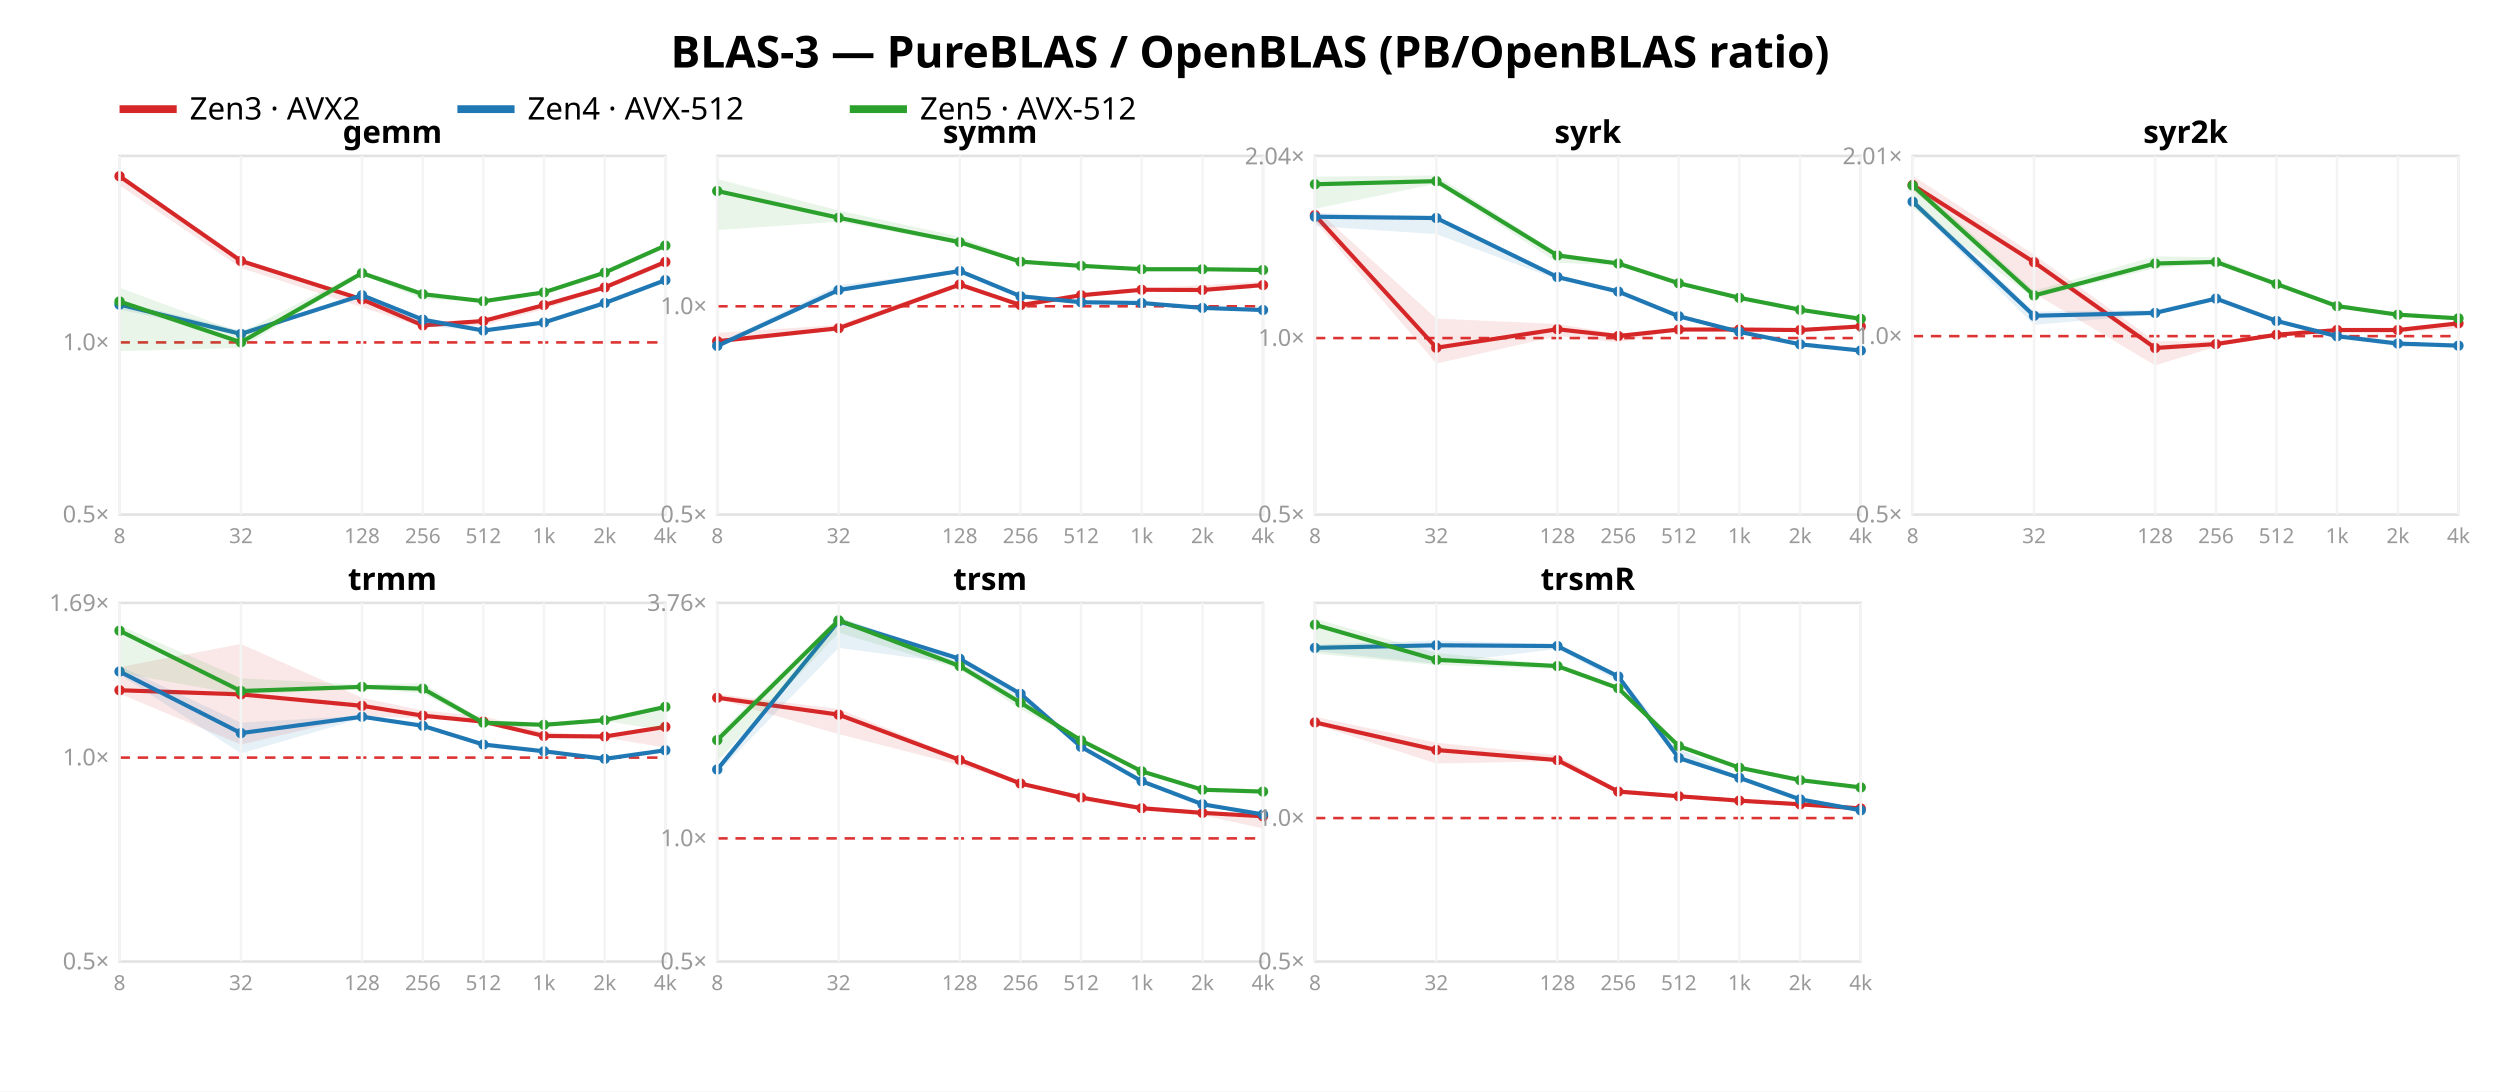
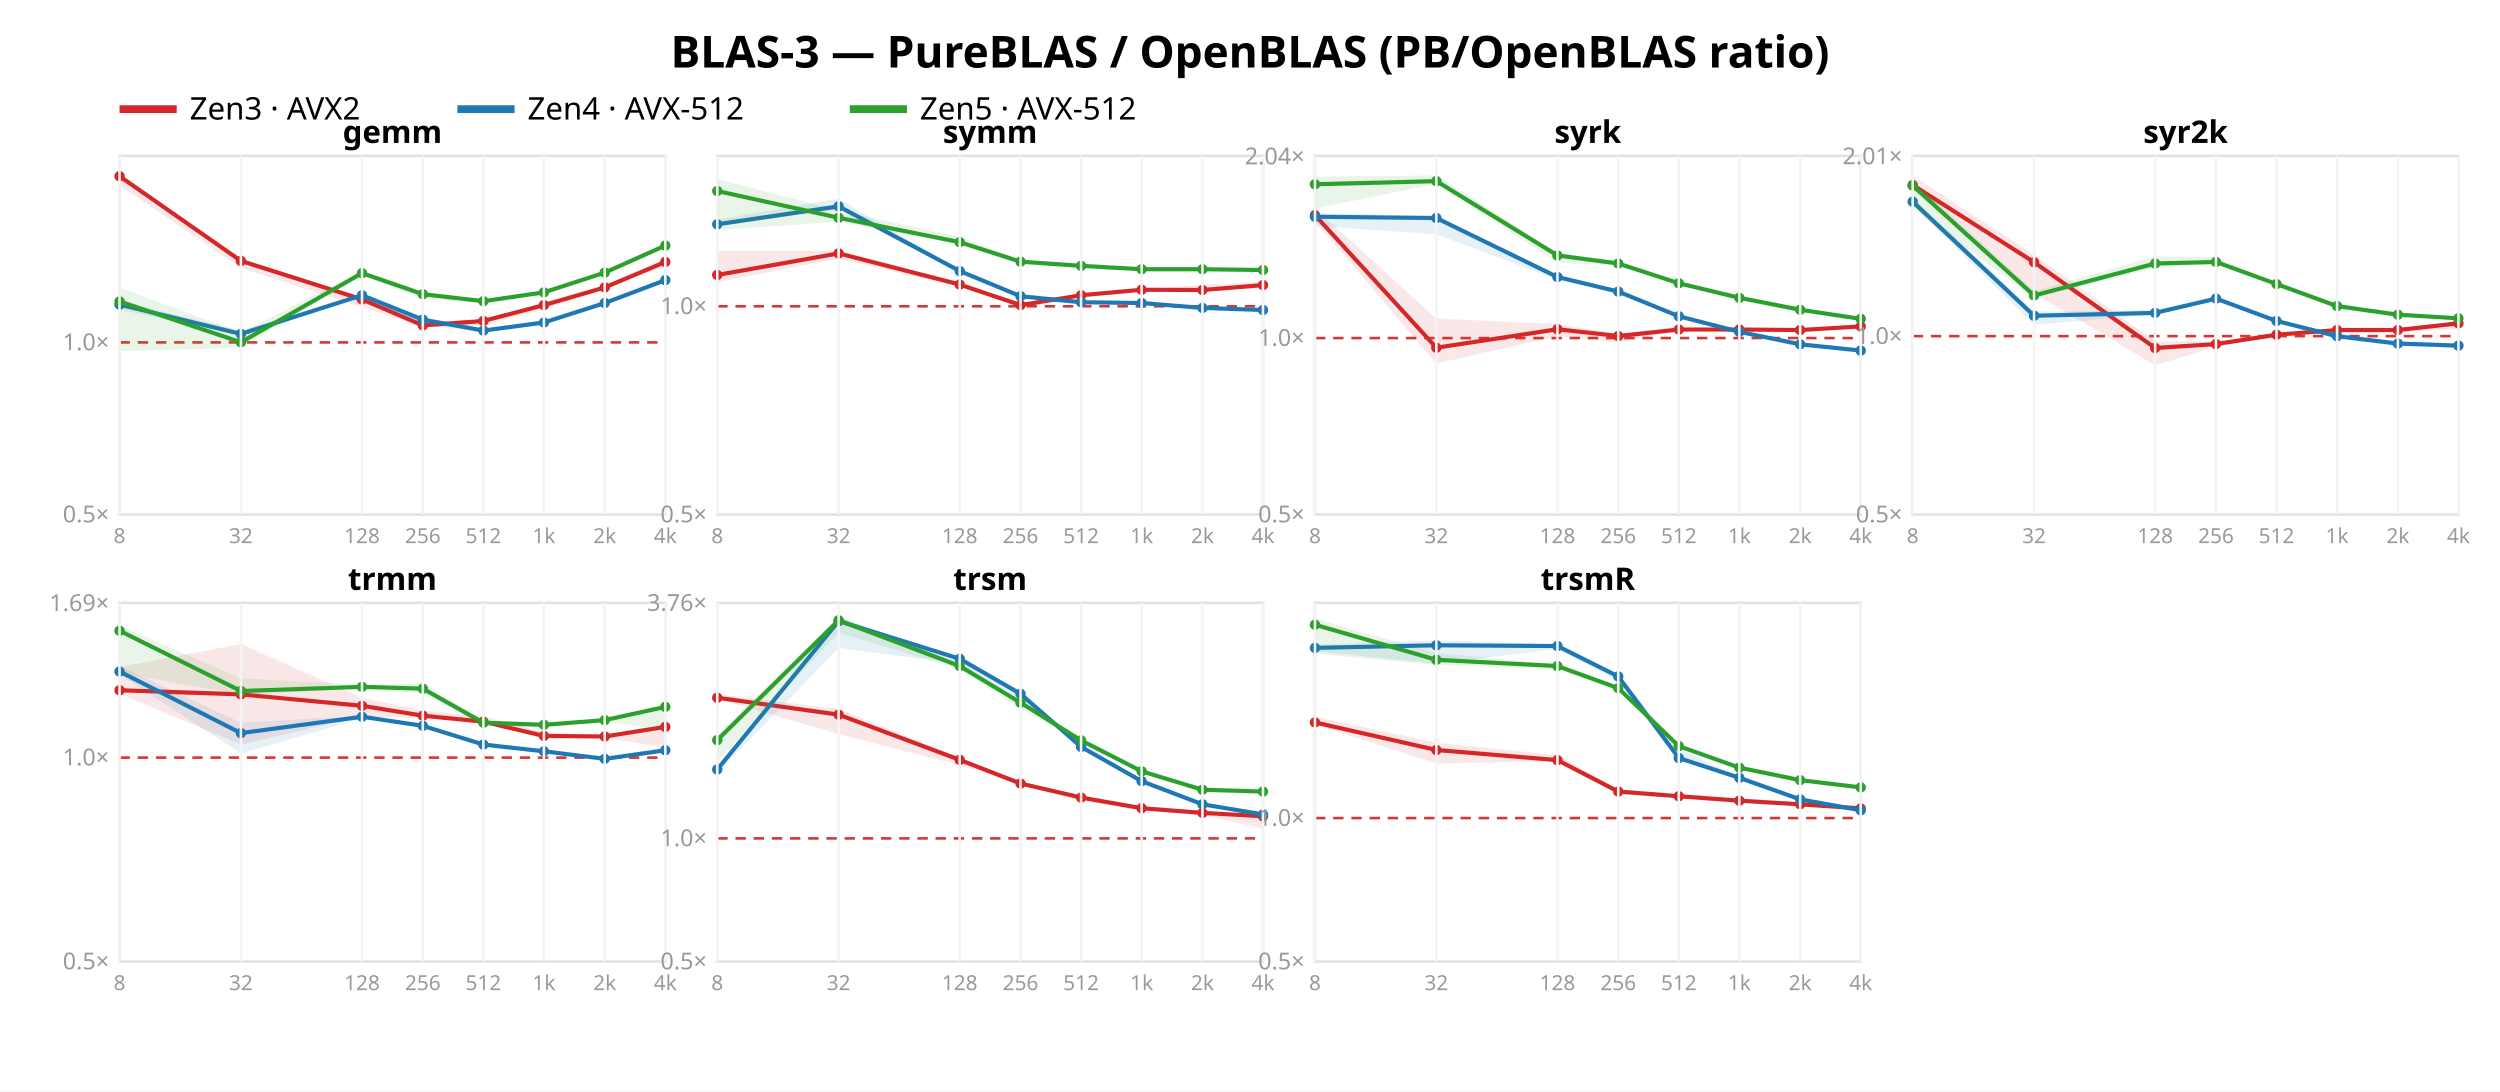
<svg xmlns="http://www.w3.org/2000/svg" width="962" height="420" font-family="sans-serif">
  <rect width="962" height="420" fill="white" />
  <text x="481.0" y="26" text-anchor="middle" font-size="17" font-weight="bold">BLAS-3 — PureBLAS / OpenBLAS (PB/OpenBLAS ratio)</text>
  <line x1="46" y1="42" x2="68" y2="42" stroke="#d62728" stroke-width="3" />
  <text x="73" y="46" font-size="12">Zen3 · AVX2</text>
  <line x1="176" y1="42" x2="198" y2="42" stroke="#1f77b4" stroke-width="3" />
  <text x="203" y="46" font-size="12">Zen4 · AVX-512</text>
  <line x1="327" y1="42" x2="349" y2="42" stroke="#2ca02c" stroke-width="3" />
  <text x="354" y="46" font-size="12">Zen5 · AVX-512</text>
  <rect x="46" y="60" width="210" height="138" fill="none" stroke="#e2e2e2" />
  <line x1="46" y1="131.76" x2="256" y2="131.76" stroke="#d33" stroke-dasharray="4 3" />
  <text x="42" y="201.0" text-anchor="end" font-size="9" fill="#999">0.5×</text>
  <text x="42" y="134.76" text-anchor="end" font-size="9" fill="#999">1.0×</text>
  <polygon points="46.0,67.4 92.7,99.4 139.3,114.4 162.7,123.7 186.0,123.0 209.3,117.0 232.7,109.9 256.0,99.7 256.0,102.1 232.7,111.3 209.3,119.0 186.0,125.2 162.7,126.0 139.3,118.2 92.7,103.1 46.0,71.3" fill="#d62728" opacity="0.11" />
  <polyline points="46.0,67.8 92.7,100.4 139.3,115.2 162.7,125.2 186.0,123.5 209.3,117.4 232.7,110.6 256.0,100.8" fill="none" stroke="#d62728" stroke-width="1.6" />
  <circle cx="46.0" cy="67.8" r="2" fill="#d62728" />
  <circle cx="92.7" cy="100.4" r="2" fill="#d62728" />
  <circle cx="139.3" cy="115.2" r="2" fill="#d62728" />
  <circle cx="162.7" cy="125.2" r="2" fill="#d62728" />
  <circle cx="186.0" cy="123.5" r="2" fill="#d62728" />
  <circle cx="209.3" cy="117.4" r="2" fill="#d62728" />
  <circle cx="232.7" cy="110.6" r="2" fill="#d62728" />
  <circle cx="256.0" cy="100.8" r="2" fill="#d62728" />
  <polygon points="46.0,115.9 92.7,127.2 139.3,113.2 162.7,122.8 186.0,127.1 209.3,124.0 232.7,116.5 256.0,107.2 256.0,108.1 232.7,116.7 209.3,124.3 186.0,127.4 162.7,125.4 139.3,114.2 92.7,129.2 46.0,119.1" fill="#1f77b4" opacity="0.11" />
  <polyline points="46.0,117.2 92.7,128.5 139.3,113.6 162.7,123.0 186.0,127.2 209.3,124.1 232.7,116.6 256.0,107.8" fill="none" stroke="#1f77b4" stroke-width="1.6" />
  <circle cx="46.0" cy="117.2" r="2" fill="#1f77b4" />
  <circle cx="92.7" cy="128.5" r="2" fill="#1f77b4" />
  <circle cx="139.3" cy="113.6" r="2" fill="#1f77b4" />
  <circle cx="162.7" cy="123.0" r="2" fill="#1f77b4" />
  <circle cx="186.0" cy="127.2" r="2" fill="#1f77b4" />
  <circle cx="209.3" cy="124.1" r="2" fill="#1f77b4" />
  <circle cx="232.7" cy="116.6" r="2" fill="#1f77b4" />
  <circle cx="256.0" cy="107.8" r="2" fill="#1f77b4" />
  <polygon points="46.0,110.7 92.7,128.0 139.3,104.2 162.7,112.4 186.0,115.7 209.3,112.0 232.7,104.6 256.0,94.0 256.0,94.6 232.7,105.2 209.3,112.9 186.0,116.1 162.7,115.1 139.3,105.8 92.7,133.9 46.0,135.1" fill="#2ca02c" opacity="0.11" />
  <polyline points="46.0,116.0 92.7,131.7 139.3,105.1 162.7,113.2 186.0,115.9 209.3,112.5 232.7,104.9 256.0,94.5" fill="none" stroke="#2ca02c" stroke-width="1.6" />
  <circle cx="46.0" cy="116.0" r="2" fill="#2ca02c" />
  <circle cx="92.7" cy="131.7" r="2" fill="#2ca02c" />
  <circle cx="139.3" cy="105.1" r="2" fill="#2ca02c" />
  <circle cx="162.7" cy="113.2" r="2" fill="#2ca02c" />
  <circle cx="186.0" cy="115.9" r="2" fill="#2ca02c" />
  <circle cx="209.3" cy="112.5" r="2" fill="#2ca02c" />
  <circle cx="232.7" cy="104.9" r="2" fill="#2ca02c" />
  <circle cx="256.0" cy="94.5" r="2" fill="#2ca02c" />
  <text x="151.0" y="55" text-anchor="middle" font-size="12" font-weight="bold">gemm</text>
  <line x1="46.0" y1="60" x2="46.0" y2="198" stroke="#f4f4f4" />
  <text x="46.0" y="209" text-anchor="middle" font-size="8" fill="#999">8</text>
  <line x1="92.7" y1="60" x2="92.7" y2="198" stroke="#f4f4f4" />
  <text x="92.7" y="209" text-anchor="middle" font-size="8" fill="#999">32</text>
  <line x1="139.3" y1="60" x2="139.3" y2="198" stroke="#f4f4f4" />
  <text x="139.3" y="209" text-anchor="middle" font-size="8" fill="#999">128</text>
  <line x1="162.7" y1="60" x2="162.7" y2="198" stroke="#f4f4f4" />
  <text x="162.7" y="209" text-anchor="middle" font-size="8" fill="#999">256</text>
  <line x1="186.0" y1="60" x2="186.0" y2="198" stroke="#f4f4f4" />
  <text x="186.0" y="209" text-anchor="middle" font-size="8" fill="#999">512</text>
  <line x1="209.3" y1="60" x2="209.3" y2="198" stroke="#f4f4f4" />
  <text x="209.3" y="209" text-anchor="middle" font-size="8" fill="#999">1k</text>
  <line x1="232.7" y1="60" x2="232.7" y2="198" stroke="#f4f4f4" />
  <text x="232.7" y="209" text-anchor="middle" font-size="8" fill="#999">2k</text>
  <line x1="256.0" y1="60" x2="256.0" y2="198" stroke="#f4f4f4" />
  <text x="256.0" y="209" text-anchor="middle" font-size="8" fill="#999">4k</text>
  <rect x="276" y="60" width="210" height="138" fill="none" stroke="#e2e2e2" />
  <line x1="276" y1="117.86" x2="486" y2="117.86" stroke="#d33" stroke-dasharray="4 3" />
  <text x="272" y="201.0" text-anchor="end" font-size="9" fill="#999">0.5×</text>
  <text x="272" y="120.86" text-anchor="end" font-size="9" fill="#999">1.0×</text>
-   <polygon points="276.0,128.1 322.7,125.0 369.3,108.6 392.7,117.1 416.0,113.2 439.3,111.2 462.7,109.7 486.0,108.4 486.0,110.6 462.7,112.0 439.3,112.0 416.0,114.1 392.7,117.7 369.3,110.4 322.7,127.2 276.0,132.2" fill="#d62728" opacity="0.11" />
-   <polyline points="276.0,131.3 322.7,126.3 369.3,109.5 392.7,117.4 416.0,113.6 439.3,111.5 462.7,111.6 486.0,109.7" fill="none" stroke="#d62728" stroke-width="1.6" />
-   <circle cx="276.0" cy="131.3" r="2" fill="#d62728" />
-   <circle cx="322.7" cy="126.3" r="2" fill="#d62728" />
+   <polygon points="276.0,96.4 322.7,96.4 369.3,108.6 392.7,117.1 416.0,113.2 439.3,111.2 462.7,109.7 486.0,108.4 486.0,110.6 462.7,112.0 439.3,112.0 416.0,114.1 392.7,117.7 369.3,110.4 322.7,99.5 276.0,108.6" fill="#d62728" opacity="0.11" />
+   <polyline points="276.0,105.8 322.7,97.5 369.3,109.5 392.7,117.4 416.0,113.6 439.3,111.5 462.7,111.6 486.0,109.7" fill="none" stroke="#d62728" stroke-width="1.6" />
+   <circle cx="276.0" cy="105.8" r="2" fill="#d62728" />
+   <circle cx="322.7" cy="97.5" r="2" fill="#d62728" />
  <circle cx="369.3" cy="109.5" r="2" fill="#d62728" />
  <circle cx="392.7" cy="117.4" r="2" fill="#d62728" />
  <circle cx="416.0" cy="113.6" r="2" fill="#d62728" />
  <circle cx="439.3" cy="111.5" r="2" fill="#d62728" />
  <circle cx="462.7" cy="111.6" r="2" fill="#d62728" />
  <circle cx="486.0" cy="109.7" r="2" fill="#d62728" />
-   <polygon points="276.0,132.2 322.7,109.7 369.3,104.0 392.7,113.8 416.0,116.1 439.3,116.4 462.7,118.2 486.0,119.0 486.0,119.5 462.7,118.7 439.3,116.8 416.0,116.6 392.7,114.4 369.3,104.9 322.7,112.6 276.0,134.0" fill="#1f77b4" opacity="0.11" />
-   <polyline points="276.0,133.1 322.7,111.6 369.3,104.3 392.7,114.0 416.0,116.3 439.3,116.6 462.7,118.5 486.0,119.3" fill="none" stroke="#1f77b4" stroke-width="1.6" />
-   <circle cx="276.0" cy="133.1" r="2" fill="#1f77b4" />
-   <circle cx="322.7" cy="111.6" r="2" fill="#1f77b4" />
+   <polygon points="276.0,84.5 322.7,76.4 369.3,104.0 392.7,113.8 416.0,116.1 439.3,116.4 462.7,118.2 486.0,119.0 486.0,119.5 462.7,118.7 439.3,116.8 416.0,116.6 392.7,114.4 369.3,104.9 322.7,80.7 276.0,86.9" fill="#1f77b4" opacity="0.11" />
+   <polyline points="276.0,86.3 322.7,79.4 369.3,104.3 392.7,114.0 416.0,116.3 439.3,116.6 462.7,118.5 486.0,119.3" fill="none" stroke="#1f77b4" stroke-width="1.6" />
+   <circle cx="276.0" cy="86.3" r="2" fill="#1f77b4" />
+   <circle cx="322.7" cy="79.4" r="2" fill="#1f77b4" />
  <circle cx="369.3" cy="104.3" r="2" fill="#1f77b4" />
  <circle cx="392.7" cy="114.0" r="2" fill="#1f77b4" />
  <circle cx="416.0" cy="116.3" r="2" fill="#1f77b4" />
  <circle cx="439.3" cy="116.6" r="2" fill="#1f77b4" />
  <circle cx="462.7" cy="118.5" r="2" fill="#1f77b4" />
  <circle cx="486.0" cy="119.3" r="2" fill="#1f77b4" />
  <polygon points="276.0,68.9 322.7,81.0 369.3,91.1 392.7,100.1 416.0,102.2 439.3,103.0 462.7,103.5 486.0,103.3 486.0,104.1 462.7,103.8 439.3,103.9 416.0,102.6 392.7,101.2 369.3,94.0 322.7,85.3 276.0,88.5" fill="#2ca02c" opacity="0.11" />
  <polyline points="276.0,73.5 322.7,83.8 369.3,93.2 392.7,100.7 416.0,102.3 439.3,103.6 462.7,103.6 486.0,103.9" fill="none" stroke="#2ca02c" stroke-width="1.6" />
  <circle cx="276.0" cy="73.5" r="2" fill="#2ca02c" />
  <circle cx="322.7" cy="83.8" r="2" fill="#2ca02c" />
  <circle cx="369.3" cy="93.2" r="2" fill="#2ca02c" />
  <circle cx="392.7" cy="100.7" r="2" fill="#2ca02c" />
  <circle cx="416.0" cy="102.3" r="2" fill="#2ca02c" />
  <circle cx="439.3" cy="103.6" r="2" fill="#2ca02c" />
  <circle cx="462.7" cy="103.6" r="2" fill="#2ca02c" />
  <circle cx="486.0" cy="103.9" r="2" fill="#2ca02c" />
  <text x="381.0" y="55" text-anchor="middle" font-size="12" font-weight="bold">symm</text>
  <line x1="276.0" y1="60" x2="276.0" y2="198" stroke="#f4f4f4" />
  <text x="276.0" y="209" text-anchor="middle" font-size="8" fill="#999">8</text>
  <line x1="322.7" y1="60" x2="322.7" y2="198" stroke="#f4f4f4" />
  <text x="322.7" y="209" text-anchor="middle" font-size="8" fill="#999">32</text>
  <line x1="369.3" y1="60" x2="369.3" y2="198" stroke="#f4f4f4" />
  <text x="369.3" y="209" text-anchor="middle" font-size="8" fill="#999">128</text>
  <line x1="392.7" y1="60" x2="392.7" y2="198" stroke="#f4f4f4" />
  <text x="392.7" y="209" text-anchor="middle" font-size="8" fill="#999">256</text>
  <line x1="416.0" y1="60" x2="416.0" y2="198" stroke="#f4f4f4" />
  <text x="416.0" y="209" text-anchor="middle" font-size="8" fill="#999">512</text>
  <line x1="439.3" y1="60" x2="439.3" y2="198" stroke="#f4f4f4" />
  <text x="439.3" y="209" text-anchor="middle" font-size="8" fill="#999">1k</text>
  <line x1="462.7" y1="60" x2="462.7" y2="198" stroke="#f4f4f4" />
  <text x="462.7" y="209" text-anchor="middle" font-size="8" fill="#999">2k</text>
  <line x1="486.0" y1="60" x2="486.0" y2="198" stroke="#f4f4f4" />
  <text x="486.0" y="209" text-anchor="middle" font-size="8" fill="#999">4k</text>
  <rect x="506" y="60" width="210" height="138" fill="none" stroke="#e2e2e2" />
  <line x1="506" y1="130.089" x2="716" y2="130.089" stroke="#d33" stroke-dasharray="4 3" />
  <text x="502" y="201.0" text-anchor="end" font-size="9" fill="#999">0.5×</text>
  <text x="502" y="133.089" text-anchor="end" font-size="9" fill="#999">1.0×</text>
  <text x="502" y="63.237" text-anchor="end" font-size="9" fill="#999">2.04×</text>
  <polygon points="506.0,80.2 552.7,122.6 599.3,124.7 622.7,128.4 646.0,126.3 669.3,126.3 692.7,126.7 716.0,125.1 716.0,126.3 692.7,127.1 669.3,127.1 646.0,127.0 622.7,131.7 599.3,129.3 552.7,139.9 506.0,85.1" fill="#d62728" opacity="0.11" />
  <polyline points="506.0,82.8 552.7,133.8 599.3,126.7 622.7,129.3 646.0,126.8 669.3,126.8 692.7,127.0 716.0,125.6" fill="none" stroke="#d62728" stroke-width="1.6" />
  <circle cx="506.0" cy="82.8" r="2" fill="#d62728" />
  <circle cx="552.7" cy="133.8" r="2" fill="#d62728" />
  <circle cx="599.3" cy="126.7" r="2" fill="#d62728" />
  <circle cx="622.7" cy="129.3" r="2" fill="#d62728" />
  <circle cx="646.0" cy="126.8" r="2" fill="#d62728" />
  <circle cx="669.3" cy="126.8" r="2" fill="#d62728" />
  <circle cx="692.7" cy="127.0" r="2" fill="#d62728" />
  <circle cx="716.0" cy="125.6" r="2" fill="#d62728" />
  <polygon points="506.0,82.0 552.7,83.1 599.3,106.0 622.7,112.0 646.0,121.6 669.3,127.4 692.7,132.4 716.0,134.6 716.0,135.3 692.7,132.6 669.3,128.0 646.0,121.9 622.7,112.6 599.3,107.6 552.7,90.1 506.0,87.0" fill="#1f77b4" opacity="0.11" />
  <polyline points="506.0,83.4 552.7,83.9 599.3,106.6 622.7,112.2 646.0,121.7 669.3,127.7 692.7,132.5 716.0,134.9" fill="none" stroke="#1f77b4" stroke-width="1.6" />
  <circle cx="506.0" cy="83.4" r="2" fill="#1f77b4" />
  <circle cx="552.7" cy="83.9" r="2" fill="#1f77b4" />
  <circle cx="599.3" cy="106.6" r="2" fill="#1f77b4" />
  <circle cx="622.7" cy="112.2" r="2" fill="#1f77b4" />
  <circle cx="646.0" cy="121.7" r="2" fill="#1f77b4" />
  <circle cx="669.3" cy="127.7" r="2" fill="#1f77b4" />
  <circle cx="692.7" cy="132.5" r="2" fill="#1f77b4" />
  <circle cx="716.0" cy="134.9" r="2" fill="#1f77b4" />
  <polygon points="506.0,68.0 552.7,67.5 599.3,97.3 622.7,100.8 646.0,108.9 669.3,114.3 692.7,119.0 716.0,122.6 716.0,122.8 692.7,119.4 669.3,114.9 646.0,109.5 622.7,102.1 599.3,101.1 552.7,70.7 506.0,80.3" fill="#2ca02c" opacity="0.11" />
  <polyline points="506.0,70.9 552.7,69.7 599.3,98.3 622.7,101.4 646.0,109.0 669.3,114.6 692.7,119.2 716.0,122.7" fill="none" stroke="#2ca02c" stroke-width="1.6" />
  <circle cx="506.0" cy="70.9" r="2" fill="#2ca02c" />
  <circle cx="552.7" cy="69.7" r="2" fill="#2ca02c" />
  <circle cx="599.3" cy="98.3" r="2" fill="#2ca02c" />
  <circle cx="622.7" cy="101.4" r="2" fill="#2ca02c" />
  <circle cx="646.0" cy="109.0" r="2" fill="#2ca02c" />
  <circle cx="669.3" cy="114.6" r="2" fill="#2ca02c" />
  <circle cx="692.7" cy="119.2" r="2" fill="#2ca02c" />
  <circle cx="716.0" cy="122.7" r="2" fill="#2ca02c" />
  <text x="611.0" y="55" text-anchor="middle" font-size="12" font-weight="bold">syrk</text>
  <line x1="506.0" y1="60" x2="506.0" y2="198" stroke="#f4f4f4" />
  <text x="506.0" y="209" text-anchor="middle" font-size="8" fill="#999">8</text>
  <line x1="552.7" y1="60" x2="552.7" y2="198" stroke="#f4f4f4" />
  <text x="552.7" y="209" text-anchor="middle" font-size="8" fill="#999">32</text>
  <line x1="599.3" y1="60" x2="599.3" y2="198" stroke="#f4f4f4" />
  <text x="599.3" y="209" text-anchor="middle" font-size="8" fill="#999">128</text>
  <line x1="622.7" y1="60" x2="622.7" y2="198" stroke="#f4f4f4" />
  <text x="622.7" y="209" text-anchor="middle" font-size="8" fill="#999">256</text>
  <line x1="646.0" y1="60" x2="646.0" y2="198" stroke="#f4f4f4" />
  <text x="646.0" y="209" text-anchor="middle" font-size="8" fill="#999">512</text>
  <line x1="669.3" y1="60" x2="669.3" y2="198" stroke="#f4f4f4" />
  <text x="669.3" y="209" text-anchor="middle" font-size="8" fill="#999">1k</text>
  <line x1="692.7" y1="60" x2="692.7" y2="198" stroke="#f4f4f4" />
  <text x="692.7" y="209" text-anchor="middle" font-size="8" fill="#999">2k</text>
  <line x1="716.0" y1="60" x2="716.0" y2="198" stroke="#f4f4f4" />
  <text x="716.0" y="209" text-anchor="middle" font-size="8" fill="#999">4k</text>
  <rect x="736" y="60" width="210" height="138" fill="none" stroke="#e2e2e2" />
  <line x1="736" y1="129.346" x2="946" y2="129.346" stroke="#d33" stroke-dasharray="4 3" />
  <text x="732" y="201.0" text-anchor="end" font-size="9" fill="#999">0.5×</text>
  <text x="732" y="132.346" text-anchor="end" font-size="9" fill="#999">1.0×</text>
  <text x="732" y="63.197" text-anchor="end" font-size="9" fill="#999">2.01×</text>
  <polygon points="736.0,67.6 782.7,98.0 829.3,131.3 852.7,131.2 876.0,128.6 899.3,126.8 922.7,126.6 946.0,124.0 946.0,126.5 922.7,127.8 899.3,127.4 876.0,129.2 852.7,133.4 829.3,140.6 782.7,112.8 736.0,73.1" fill="#d62728" opacity="0.11" />
  <polyline points="736.0,71.2 782.7,100.9 829.3,133.9 852.7,132.4 876.0,128.8 899.3,127.0 922.7,127.0 946.0,124.4" fill="none" stroke="#d62728" stroke-width="1.6" />
  <circle cx="736.0" cy="71.2" r="2" fill="#d62728" />
  <circle cx="782.7" cy="100.9" r="2" fill="#d62728" />
  <circle cx="829.3" cy="133.9" r="2" fill="#d62728" />
  <circle cx="852.7" cy="132.4" r="2" fill="#d62728" />
  <circle cx="876.0" cy="128.8" r="2" fill="#d62728" />
  <circle cx="899.3" cy="127.0" r="2" fill="#d62728" />
  <circle cx="922.7" cy="127.0" r="2" fill="#d62728" />
  <circle cx="946.0" cy="124.4" r="2" fill="#d62728" />
  <polygon points="736.0,76.1 782.7,119.9 829.3,119.3 852.7,114.2 876.0,123.3 899.3,127.9 922.7,131.7 946.0,132.4 946.0,133.6 922.7,133.5 899.3,129.6 876.0,123.7 852.7,115.4 829.3,121.0 782.7,125.0 736.0,78.8" fill="#1f77b4" opacity="0.11" />
  <polyline points="736.0,77.6 782.7,121.5 829.3,120.4 852.7,114.9 876.0,123.5 899.3,129.4 922.7,132.2 946.0,133.0" fill="none" stroke="#1f77b4" stroke-width="1.6" />
  <circle cx="736.0" cy="77.6" r="2" fill="#1f77b4" />
  <circle cx="782.7" cy="121.5" r="2" fill="#1f77b4" />
  <circle cx="829.3" cy="120.4" r="2" fill="#1f77b4" />
  <circle cx="852.7" cy="114.9" r="2" fill="#1f77b4" />
  <circle cx="876.0" cy="123.5" r="2" fill="#1f77b4" />
  <circle cx="899.3" cy="129.4" r="2" fill="#1f77b4" />
  <circle cx="922.7" cy="132.2" r="2" fill="#1f77b4" />
  <circle cx="946.0" cy="133.0" r="2" fill="#1f77b4" />
  <polygon points="736.0,69.2 782.7,111.9 829.3,98.6 852.7,99.0 876.0,109.0 899.3,116.7 922.7,120.8 946.0,122.2 946.0,122.9 922.7,121.4 899.3,118.4 876.0,109.5 852.7,101.4 829.3,103.2 782.7,114.7 736.0,80.1" fill="#2ca02c" opacity="0.11" />
  <polyline points="736.0,71.4 782.7,113.7 829.3,101.4 852.7,100.8 876.0,109.3 899.3,117.8 922.7,121.1 946.0,122.5" fill="none" stroke="#2ca02c" stroke-width="1.6" />
  <circle cx="736.0" cy="71.4" r="2" fill="#2ca02c" />
  <circle cx="782.7" cy="113.7" r="2" fill="#2ca02c" />
  <circle cx="829.3" cy="101.4" r="2" fill="#2ca02c" />
  <circle cx="852.7" cy="100.8" r="2" fill="#2ca02c" />
  <circle cx="876.0" cy="109.3" r="2" fill="#2ca02c" />
  <circle cx="899.3" cy="117.8" r="2" fill="#2ca02c" />
  <circle cx="922.7" cy="121.1" r="2" fill="#2ca02c" />
  <circle cx="946.0" cy="122.5" r="2" fill="#2ca02c" />
  <text x="841.0" y="55" text-anchor="middle" font-size="12" font-weight="bold">syr2k</text>
  <line x1="736.0" y1="60" x2="736.0" y2="198" stroke="#f4f4f4" />
  <text x="736.0" y="209" text-anchor="middle" font-size="8" fill="#999">8</text>
  <line x1="782.7" y1="60" x2="782.7" y2="198" stroke="#f4f4f4" />
  <text x="782.7" y="209" text-anchor="middle" font-size="8" fill="#999">32</text>
  <line x1="829.3" y1="60" x2="829.3" y2="198" stroke="#f4f4f4" />
  <text x="829.3" y="209" text-anchor="middle" font-size="8" fill="#999">128</text>
  <line x1="852.7" y1="60" x2="852.7" y2="198" stroke="#f4f4f4" />
  <text x="852.7" y="209" text-anchor="middle" font-size="8" fill="#999">256</text>
  <line x1="876.0" y1="60" x2="876.0" y2="198" stroke="#f4f4f4" />
  <text x="876.0" y="209" text-anchor="middle" font-size="8" fill="#999">512</text>
  <line x1="899.3" y1="60" x2="899.3" y2="198" stroke="#f4f4f4" />
  <text x="899.3" y="209" text-anchor="middle" font-size="8" fill="#999">1k</text>
  <line x1="922.7" y1="60" x2="922.7" y2="198" stroke="#f4f4f4" />
  <text x="922.7" y="209" text-anchor="middle" font-size="8" fill="#999">2k</text>
  <line x1="946.0" y1="60" x2="946.0" y2="198" stroke="#f4f4f4" />
  <text x="946.0" y="209" text-anchor="middle" font-size="8" fill="#999">4k</text>
  <rect x="46" y="232" width="210" height="138" fill="none" stroke="#e2e2e2" />
  <line x1="46" y1="291.527" x2="256" y2="291.527" stroke="#d33" stroke-dasharray="4 3" />
  <text x="42" y="373.0" text-anchor="end" font-size="9" fill="#999">0.5×</text>
  <text x="42" y="294.527" text-anchor="end" font-size="9" fill="#999">1.0×</text>
  <text x="42" y="235.122" text-anchor="end" font-size="9" fill="#999">1.69×</text>
  <polygon points="46.0,256.7 92.7,247.8 139.3,268.5 162.7,273.4 186.0,275.6 209.3,281.6 232.7,283.1 256.0,279.6 256.0,287.7 232.7,283.8 209.3,283.4 186.0,278.2 162.7,276.4 139.3,275.6 92.7,286.5 46.0,266.9" fill="#d62728" opacity="0.11" />
  <polyline points="46.0,265.6 92.7,267.2 139.3,271.6 162.7,275.4 186.0,277.7 209.3,283.2 232.7,283.4 256.0,279.7" fill="none" stroke="#d62728" stroke-width="1.6" />
  <circle cx="46.0" cy="265.6" r="2" fill="#d62728" />
  <circle cx="92.7" cy="267.2" r="2" fill="#d62728" />
  <circle cx="139.3" cy="271.6" r="2" fill="#d62728" />
  <circle cx="162.7" cy="275.4" r="2" fill="#d62728" />
  <circle cx="186.0" cy="277.7" r="2" fill="#d62728" />
  <circle cx="209.3" cy="283.2" r="2" fill="#d62728" />
  <circle cx="232.7" cy="283.4" r="2" fill="#d62728" />
  <circle cx="256.0" cy="279.7" r="2" fill="#d62728" />
  <polygon points="46.0,256.3 92.7,278.1 139.3,275.4 162.7,278.7 186.0,286.2 209.3,288.8 232.7,291.9 256.0,288.0 256.0,289.6 232.7,292.6 209.3,289.3 186.0,287.4 162.7,279.8 139.3,276.4 92.7,289.9 46.0,259.5" fill="#1f77b4" opacity="0.11" />
  <polyline points="46.0,258.4 92.7,282.1 139.3,275.8 162.7,279.3 186.0,286.5 209.3,289.1 232.7,292.0 256.0,288.7" fill="none" stroke="#1f77b4" stroke-width="1.6" />
  <circle cx="46.0" cy="258.4" r="2" fill="#1f77b4" />
  <circle cx="92.7" cy="282.1" r="2" fill="#1f77b4" />
  <circle cx="139.3" cy="275.8" r="2" fill="#1f77b4" />
  <circle cx="162.7" cy="279.3" r="2" fill="#1f77b4" />
  <circle cx="186.0" cy="286.5" r="2" fill="#1f77b4" />
  <circle cx="209.3" cy="289.1" r="2" fill="#1f77b4" />
  <circle cx="232.7" cy="292.0" r="2" fill="#1f77b4" />
  <circle cx="256.0" cy="288.7" r="2" fill="#1f77b4" />
  <polygon points="46.0,240.7 92.7,261.0 139.3,263.5 162.7,262.9 186.0,277.3 209.3,278.4 232.7,276.6 256.0,271.7 256.0,281.0 232.7,277.5 209.3,279.9 186.0,279.3 162.7,266.8 139.3,265.0 92.7,267.3 46.0,258.9" fill="#2ca02c" opacity="0.11" />
  <polyline points="46.0,242.7 92.7,265.9 139.3,264.3 162.7,265.0 186.0,278.1 209.3,278.9 232.7,277.1 256.0,272.0" fill="none" stroke="#2ca02c" stroke-width="1.6" />
  <circle cx="46.0" cy="242.7" r="2" fill="#2ca02c" />
  <circle cx="92.7" cy="265.9" r="2" fill="#2ca02c" />
  <circle cx="139.3" cy="264.3" r="2" fill="#2ca02c" />
  <circle cx="162.7" cy="265.0" r="2" fill="#2ca02c" />
  <circle cx="186.0" cy="278.1" r="2" fill="#2ca02c" />
  <circle cx="209.3" cy="278.9" r="2" fill="#2ca02c" />
  <circle cx="232.7" cy="277.1" r="2" fill="#2ca02c" />
  <circle cx="256.0" cy="272.0" r="2" fill="#2ca02c" />
  <text x="151.0" y="227" text-anchor="middle" font-size="12" font-weight="bold">trmm</text>
  <line x1="46.0" y1="232" x2="46.0" y2="370" stroke="#f4f4f4" />
  <text x="46.0" y="381" text-anchor="middle" font-size="8" fill="#999">8</text>
  <line x1="92.7" y1="232" x2="92.7" y2="370" stroke="#f4f4f4" />
  <text x="92.7" y="381" text-anchor="middle" font-size="8" fill="#999">32</text>
  <line x1="139.3" y1="232" x2="139.3" y2="370" stroke="#f4f4f4" />
  <text x="139.3" y="381" text-anchor="middle" font-size="8" fill="#999">128</text>
  <line x1="162.7" y1="232" x2="162.7" y2="370" stroke="#f4f4f4" />
  <text x="162.7" y="381" text-anchor="middle" font-size="8" fill="#999">256</text>
  <line x1="186.0" y1="232" x2="186.0" y2="370" stroke="#f4f4f4" />
  <text x="186.0" y="381" text-anchor="middle" font-size="8" fill="#999">512</text>
  <line x1="209.3" y1="232" x2="209.3" y2="370" stroke="#f4f4f4" />
  <text x="209.3" y="381" text-anchor="middle" font-size="8" fill="#999">1k</text>
  <line x1="232.7" y1="232" x2="232.7" y2="370" stroke="#f4f4f4" />
  <text x="232.7" y="381" text-anchor="middle" font-size="8" fill="#999">2k</text>
  <line x1="256.0" y1="232" x2="256.0" y2="370" stroke="#f4f4f4" />
  <text x="256.0" y="381" text-anchor="middle" font-size="8" fill="#999">4k</text>
  <rect x="276" y="232" width="210" height="138" fill="none" stroke="#e2e2e2" />
  <line x1="276" y1="322.613" x2="486" y2="322.613" stroke="#d33" stroke-dasharray="4 3" />
  <text x="272" y="373.0" text-anchor="end" font-size="9" fill="#999">0.5×</text>
  <text x="272" y="325.613" text-anchor="end" font-size="9" fill="#999">1.0×</text>
  <text x="272" y="235.068" text-anchor="end" font-size="9" fill="#999">3.76×</text>
  <polygon points="276.0,267.1 322.7,272.8 369.3,291.5 392.7,301.2 416.0,306.0 439.3,310.7 462.7,312.4 486.0,313.3 486.0,318.8 462.7,313.7 439.3,311.9 416.0,308.1 392.7,301.8 369.3,294.4 322.7,282.5 276.0,268.9" fill="#d62728" opacity="0.11" />
  <polyline points="276.0,268.5 322.7,275.0 369.3,292.4 392.7,301.5 416.0,306.9 439.3,311.0 462.7,312.8 486.0,314.1" fill="none" stroke="#d62728" stroke-width="1.6" />
  <circle cx="276.0" cy="268.5" r="2" fill="#d62728" />
  <circle cx="322.7" cy="275.0" r="2" fill="#d62728" />
  <circle cx="369.3" cy="292.4" r="2" fill="#d62728" />
  <circle cx="392.7" cy="301.5" r="2" fill="#d62728" />
  <circle cx="416.0" cy="306.9" r="2" fill="#d62728" />
  <circle cx="439.3" cy="311.0" r="2" fill="#d62728" />
  <circle cx="462.7" cy="312.8" r="2" fill="#d62728" />
  <circle cx="486.0" cy="314.1" r="2" fill="#d62728" />
  <polygon points="276.0,295.8 322.7,237.6 369.3,253.0 392.7,266.2 416.0,287.2 439.3,300.5 462.7,309.3 486.0,312.7 486.0,313.9 462.7,310.1 439.3,300.6 416.0,287.5 392.7,268.8 369.3,255.5 322.7,249.3 276.0,297.5" fill="#1f77b4" opacity="0.11" />
  <polyline points="276.0,296.1 322.7,239.0 369.3,253.5 392.7,267.0 416.0,287.4 439.3,300.6 462.7,309.5 486.0,313.4" fill="none" stroke="#1f77b4" stroke-width="1.6" />
  <circle cx="276.0" cy="296.1" r="2" fill="#1f77b4" />
  <circle cx="322.7" cy="239.0" r="2" fill="#1f77b4" />
  <circle cx="369.3" cy="253.5" r="2" fill="#1f77b4" />
  <circle cx="392.7" cy="267.0" r="2" fill="#1f77b4" />
  <circle cx="416.0" cy="287.4" r="2" fill="#1f77b4" />
  <circle cx="439.3" cy="300.6" r="2" fill="#1f77b4" />
  <circle cx="462.7" cy="309.5" r="2" fill="#1f77b4" />
  <circle cx="486.0" cy="313.4" r="2" fill="#1f77b4" />
  <polygon points="276.0,282.8 322.7,237.3 369.3,255.2 392.7,268.9 416.0,284.7 439.3,296.6 462.7,303.7 486.0,304.5 486.0,305.4 462.7,304.1 439.3,297.3 416.0,285.2 392.7,272.9 369.3,257.5 322.7,243.4 276.0,292.9" fill="#2ca02c" opacity="0.11" />
  <polyline points="276.0,284.8 322.7,238.7 369.3,256.3 392.7,270.4 416.0,284.9 439.3,296.8 462.7,303.9 486.0,304.6" fill="none" stroke="#2ca02c" stroke-width="1.6" />
  <circle cx="276.0" cy="284.8" r="2" fill="#2ca02c" />
  <circle cx="322.7" cy="238.7" r="2" fill="#2ca02c" />
  <circle cx="369.3" cy="256.3" r="2" fill="#2ca02c" />
  <circle cx="392.7" cy="270.4" r="2" fill="#2ca02c" />
  <circle cx="416.0" cy="284.9" r="2" fill="#2ca02c" />
  <circle cx="439.3" cy="296.8" r="2" fill="#2ca02c" />
  <circle cx="462.7" cy="303.9" r="2" fill="#2ca02c" />
  <circle cx="486.0" cy="304.6" r="2" fill="#2ca02c" />
  <text x="381.0" y="227" text-anchor="middle" font-size="12" font-weight="bold">trsm</text>
  <line x1="276.0" y1="232" x2="276.0" y2="370" stroke="#f4f4f4" />
  <text x="276.0" y="381" text-anchor="middle" font-size="8" fill="#999">8</text>
  <line x1="322.7" y1="232" x2="322.7" y2="370" stroke="#f4f4f4" />
  <text x="322.7" y="381" text-anchor="middle" font-size="8" fill="#999">32</text>
  <line x1="369.3" y1="232" x2="369.3" y2="370" stroke="#f4f4f4" />
  <text x="369.3" y="381" text-anchor="middle" font-size="8" fill="#999">128</text>
  <line x1="392.7" y1="232" x2="392.7" y2="370" stroke="#f4f4f4" />
  <text x="392.7" y="381" text-anchor="middle" font-size="8" fill="#999">256</text>
  <line x1="416.0" y1="232" x2="416.0" y2="370" stroke="#f4f4f4" />
  <text x="416.0" y="381" text-anchor="middle" font-size="8" fill="#999">512</text>
  <line x1="439.3" y1="232" x2="439.3" y2="370" stroke="#f4f4f4" />
  <text x="439.3" y="381" text-anchor="middle" font-size="8" fill="#999">1k</text>
  <line x1="462.7" y1="232" x2="462.7" y2="370" stroke="#f4f4f4" />
  <text x="462.7" y="381" text-anchor="middle" font-size="8" fill="#999">2k</text>
  <line x1="486.0" y1="232" x2="486.0" y2="370" stroke="#f4f4f4" />
  <text x="486.0" y="381" text-anchor="middle" font-size="8" fill="#999">4k</text>
  <rect x="506" y="232" width="210" height="138" fill="none" stroke="#e2e2e2" />
  <line x1="506" y1="314.794" x2="716" y2="314.794" stroke="#d33" stroke-dasharray="4 3" />
  <text x="502" y="373.0" text-anchor="end" font-size="9" fill="#999">0.5×</text>
  <text x="502" y="317.794" text-anchor="end" font-size="9" fill="#999">1.0×</text>
  <polygon points="506.0,275.8 552.7,285.8 599.3,290.6 622.7,303.7 646.0,305.8 669.3,307.5 692.7,309.0 716.0,310.2 716.0,311.4 692.7,310.1 669.3,308.9 646.0,307.1 622.7,305.4 599.3,292.9 552.7,293.8 506.0,278.8" fill="#d62728" opacity="0.11" />
  <polyline points="506.0,278.0 552.7,288.6 599.3,292.5 622.7,304.6 646.0,306.4 669.3,308.1 692.7,309.5 716.0,311.1" fill="none" stroke="#d62728" stroke-width="1.6" />
  <circle cx="506.0" cy="278.0" r="2" fill="#d62728" />
  <circle cx="552.7" cy="288.6" r="2" fill="#d62728" />
  <circle cx="599.3" cy="292.5" r="2" fill="#d62728" />
  <circle cx="622.7" cy="304.6" r="2" fill="#d62728" />
  <circle cx="646.0" cy="306.4" r="2" fill="#d62728" />
  <circle cx="669.3" cy="308.1" r="2" fill="#d62728" />
  <circle cx="692.7" cy="309.5" r="2" fill="#d62728" />
  <circle cx="716.0" cy="311.1" r="2" fill="#d62728" />
  <polygon points="506.0,248.1 552.7,246.4 599.3,247.9 622.7,259.3 646.0,288.0 669.3,299.1 692.7,307.2 716.0,311.5 716.0,312.0 692.7,308.2 669.3,300.1 646.0,292.0 622.7,262.1 599.3,249.7 552.7,255.4 506.0,250.6" fill="#1f77b4" opacity="0.11" />
  <polyline points="506.0,249.3 552.7,248.3 599.3,248.6 622.7,260.3 646.0,291.7 669.3,299.3 692.7,307.6 716.0,311.8" fill="none" stroke="#1f77b4" stroke-width="1.6" />
  <circle cx="506.0" cy="249.3" r="2" fill="#1f77b4" />
  <circle cx="552.7" cy="248.3" r="2" fill="#1f77b4" />
  <circle cx="599.3" cy="248.6" r="2" fill="#1f77b4" />
  <circle cx="622.7" cy="260.3" r="2" fill="#1f77b4" />
  <circle cx="646.0" cy="291.7" r="2" fill="#1f77b4" />
  <circle cx="669.3" cy="299.3" r="2" fill="#1f77b4" />
  <circle cx="692.7" cy="307.6" r="2" fill="#1f77b4" />
  <circle cx="716.0" cy="311.8" r="2" fill="#1f77b4" />
  <polygon points="506.0,238.1 552.7,251.3 599.3,255.7 622.7,264.4 646.0,286.7 669.3,295.0 692.7,300.1 716.0,302.9 716.0,303.0 692.7,300.3 669.3,295.6 646.0,287.8 622.7,265.7 599.3,257.4 552.7,255.9 506.0,251.5" fill="#2ca02c" opacity="0.11" />
  <polyline points="506.0,240.4 552.7,253.9 599.3,256.3 622.7,264.8 646.0,287.1 669.3,295.4 692.7,300.2 716.0,303.0" fill="none" stroke="#2ca02c" stroke-width="1.6" />
  <circle cx="506.0" cy="240.4" r="2" fill="#2ca02c" />
  <circle cx="552.7" cy="253.9" r="2" fill="#2ca02c" />
  <circle cx="599.3" cy="256.3" r="2" fill="#2ca02c" />
  <circle cx="622.7" cy="264.8" r="2" fill="#2ca02c" />
  <circle cx="646.0" cy="287.1" r="2" fill="#2ca02c" />
  <circle cx="669.3" cy="295.4" r="2" fill="#2ca02c" />
  <circle cx="692.7" cy="300.2" r="2" fill="#2ca02c" />
  <circle cx="716.0" cy="303.0" r="2" fill="#2ca02c" />
  <text x="611.0" y="227" text-anchor="middle" font-size="12" font-weight="bold">trsmR</text>
  <line x1="506.0" y1="232" x2="506.0" y2="370" stroke="#f4f4f4" />
  <text x="506.0" y="381" text-anchor="middle" font-size="8" fill="#999">8</text>
  <line x1="552.7" y1="232" x2="552.7" y2="370" stroke="#f4f4f4" />
  <text x="552.7" y="381" text-anchor="middle" font-size="8" fill="#999">32</text>
  <line x1="599.3" y1="232" x2="599.3" y2="370" stroke="#f4f4f4" />
  <text x="599.3" y="381" text-anchor="middle" font-size="8" fill="#999">128</text>
  <line x1="622.7" y1="232" x2="622.7" y2="370" stroke="#f4f4f4" />
  <text x="622.7" y="381" text-anchor="middle" font-size="8" fill="#999">256</text>
  <line x1="646.0" y1="232" x2="646.0" y2="370" stroke="#f4f4f4" />
  <text x="646.0" y="381" text-anchor="middle" font-size="8" fill="#999">512</text>
  <line x1="669.3" y1="232" x2="669.3" y2="370" stroke="#f4f4f4" />
  <text x="669.3" y="381" text-anchor="middle" font-size="8" fill="#999">1k</text>
  <line x1="692.7" y1="232" x2="692.7" y2="370" stroke="#f4f4f4" />
  <text x="692.7" y="381" text-anchor="middle" font-size="8" fill="#999">2k</text>
  <line x1="716.0" y1="232" x2="716.0" y2="370" stroke="#f4f4f4" />
  <text x="716.0" y="381" text-anchor="middle" font-size="8" fill="#999">4k</text>
</svg>
